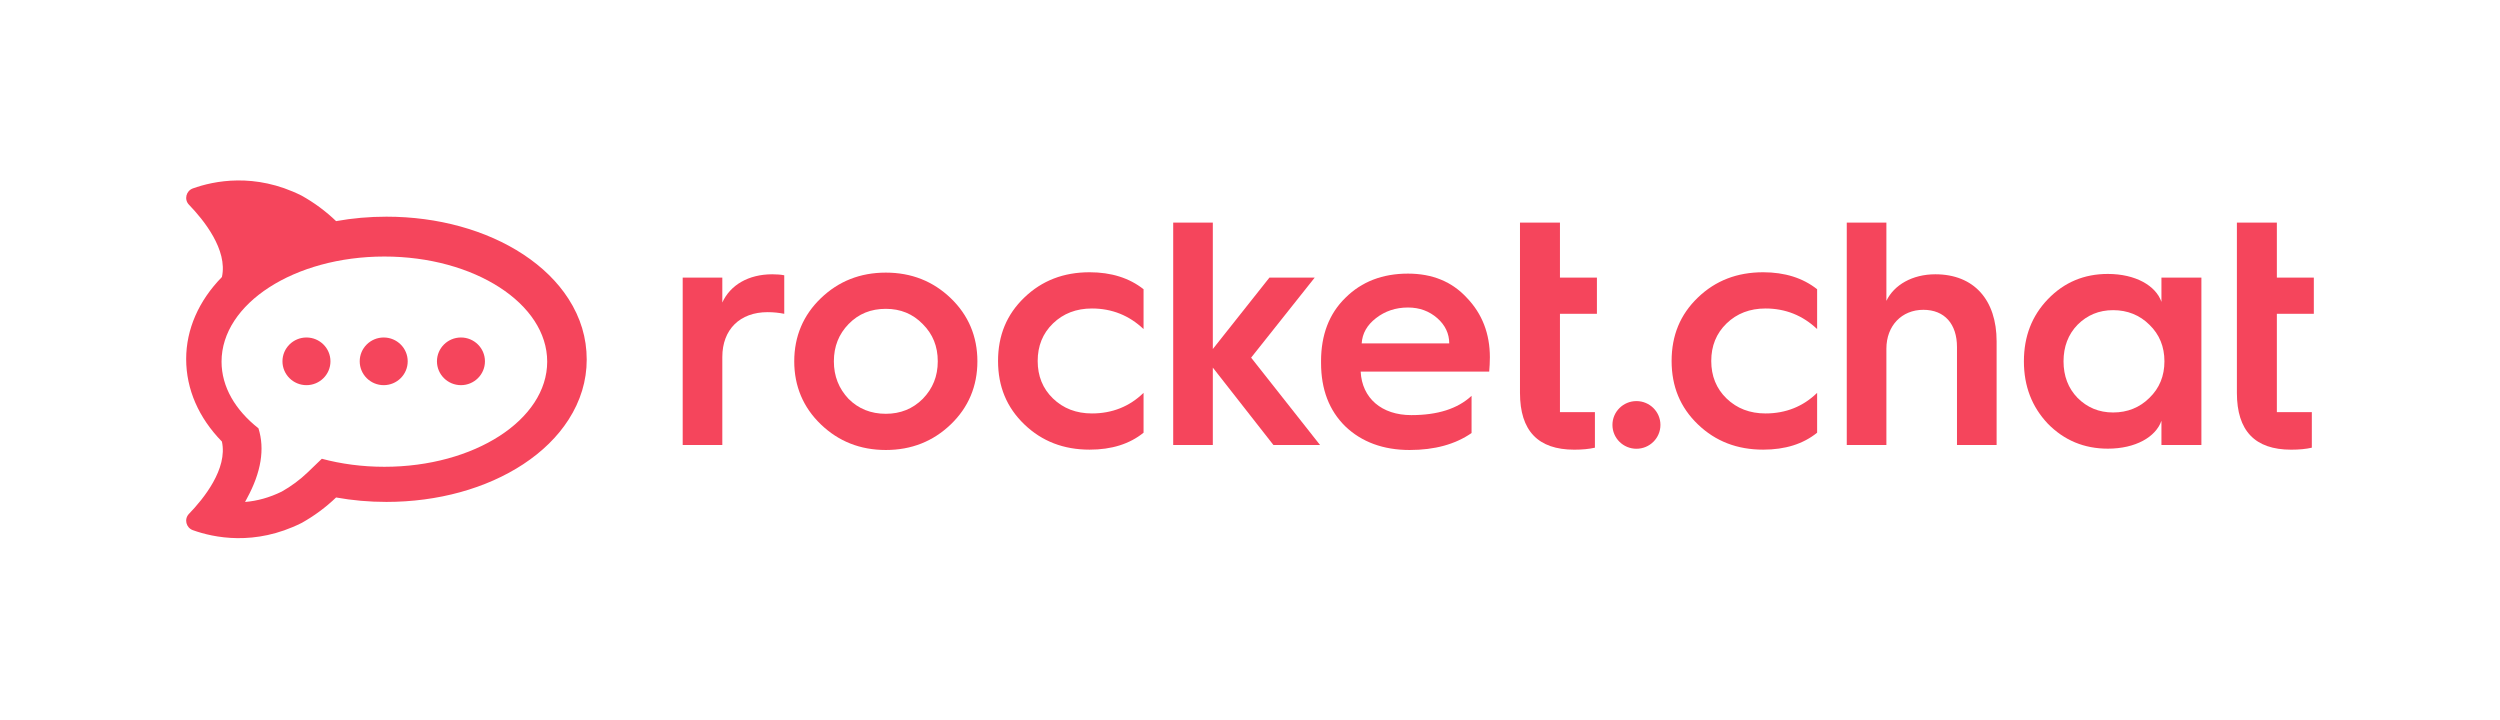
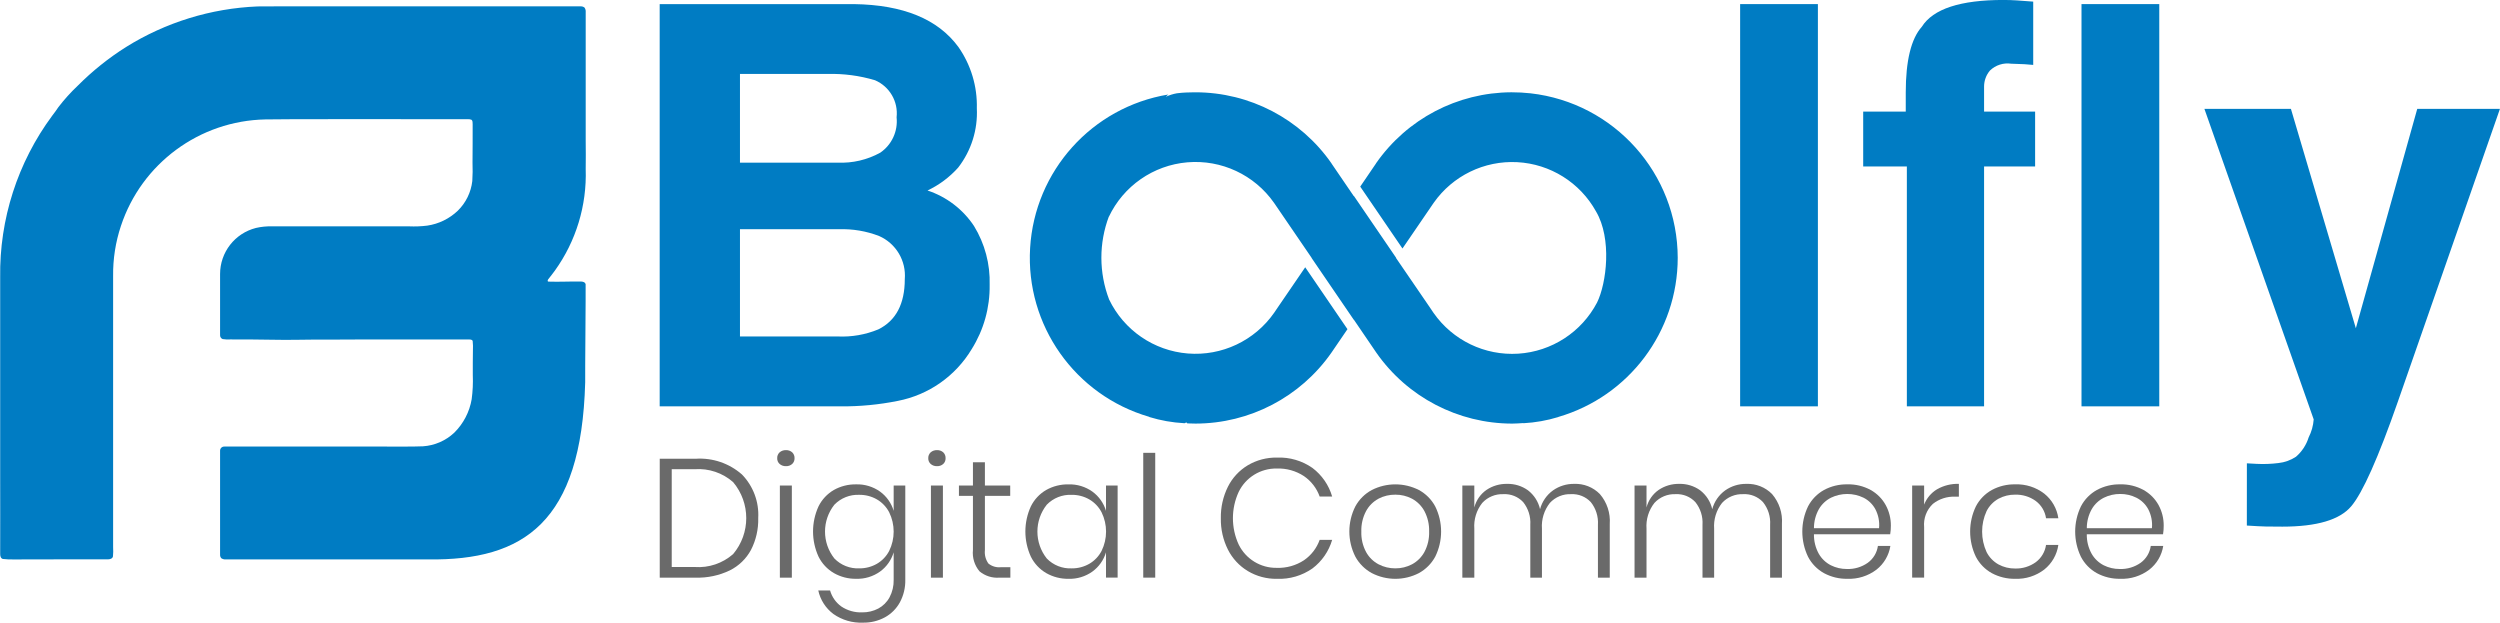
- <svg xmlns="http://www.w3.org/2000/svg" width="768" height="221" viewBox="0 0 768 221" fill="none">
-   <path d="M687.178 68.376H699.452V85.281H710.808V96.402H699.452V126.607H710.193V137.528C708.453 137.935 706.305 138.141 703.849 138.141C692.7 138.141 687.174 132.326 687.174 120.692V68.376H687.178Z" fill="#F5455C" />
-   <path d="M663.995 92.73V85.281H676.268V136.708H663.995V129.259C662.255 134.259 656.017 137.83 647.526 137.83C640.265 137.83 634.123 135.28 629.111 130.179C624.2 124.973 621.744 118.65 621.744 110.994C621.744 103.339 624.2 97.016 629.111 91.911C634.123 86.705 640.26 84.154 647.526 84.154C656.013 84.159 662.255 87.731 663.995 92.73ZM660.309 122.221C663.38 119.263 664.913 115.486 664.913 110.999C664.913 106.512 663.38 102.735 660.309 99.772C657.344 96.814 653.557 95.281 649.16 95.281C644.763 95.281 641.183 96.81 638.213 99.772C635.349 102.73 633.917 106.507 633.917 110.999C633.917 115.491 635.349 119.263 638.213 122.221C641.178 125.179 644.758 126.713 649.16 126.713C653.562 126.713 657.344 125.179 660.309 122.221Z" fill="#F5455C" />
-   <path d="M209.724 136.708V85.281H221.896V92.932C224.352 87.524 229.979 84.26 237.24 84.26C238.672 84.26 239.903 84.361 240.922 84.567V96.402C239.388 96.096 237.649 95.894 235.808 95.894C227.317 95.894 221.896 101.201 221.896 109.671V136.713H209.724V136.708Z" fill="#F5455C" />
-   <path d="M243.992 110.995C243.992 103.339 246.755 96.81 252.176 91.604C257.597 86.398 264.248 83.747 272.124 83.747C280 83.747 286.651 86.398 292.072 91.604C297.493 96.81 300.256 103.339 300.256 110.995C300.256 118.645 297.493 125.179 292.072 130.38C286.651 135.586 280 138.237 272.124 138.237C264.248 138.237 257.597 135.586 252.176 130.38C246.755 125.179 243.992 118.645 243.992 110.995ZM283.479 122.524C286.55 119.36 288.083 115.582 288.083 110.995C288.083 106.402 286.55 102.625 283.479 99.566C280.409 96.402 276.627 94.873 272.124 94.873C267.52 94.873 263.738 96.402 260.667 99.566C257.702 102.629 256.165 106.402 256.165 110.995C256.165 115.587 257.698 119.36 260.667 122.524C263.738 125.587 267.52 127.116 272.124 127.116C276.627 127.116 280.409 125.587 283.479 122.524Z" fill="#F5455C" />
-   <path d="M351.3 88.852V101.095C346.903 96.91 341.583 94.768 335.446 94.768C330.641 94.768 326.647 96.297 323.48 99.36C320.309 102.423 318.776 106.301 318.776 110.889C318.776 115.481 320.309 119.359 323.48 122.418C326.652 125.481 330.641 127.01 335.446 127.01C341.689 127.01 347.004 124.868 351.3 120.683V132.926C347.004 136.397 341.482 138.132 334.73 138.132C326.753 138.132 320.102 135.582 314.682 130.376C309.261 125.17 306.599 118.741 306.599 110.884C306.599 103.027 309.256 96.599 314.682 91.393C320.102 86.187 326.753 83.637 334.73 83.637C341.377 83.646 346.903 85.381 351.3 88.852Z" fill="#F5455C" />
-   <path d="M360.407 136.708V68.376H372.58V107.217L389.971 85.276H403.883L384.344 109.868L405.517 136.703H391.197L372.58 112.927V136.703H360.407V136.708Z" fill="#F5455C" />
-   <path d="M405.824 110.994C405.824 102.931 408.28 96.402 413.292 91.503C418.304 86.503 424.749 84.054 432.524 84.054C439.992 84.054 446.028 86.503 450.631 91.503C455.336 96.402 457.691 102.524 457.691 109.767C457.691 111.297 457.59 112.83 457.484 114.154H417.997C418.405 122.317 424.441 127.523 433.548 127.523C441.63 127.523 447.767 125.586 452.063 121.603V133.031C447.051 136.502 440.708 138.237 433.038 138.237C424.955 138.237 418.309 135.788 413.297 130.994C408.284 126.095 405.829 119.566 405.829 111.503V110.994H405.824ZM445.206 105.486C445.206 102.528 443.98 99.873 441.525 97.73C439.069 95.587 436.104 94.466 432.524 94.466C428.737 94.466 425.465 95.587 422.706 97.73C419.943 99.873 418.511 102.423 418.309 105.486H445.206Z" fill="#F5455C" />
-   <path d="M466.944 68.376H479.218V85.281H490.573V96.402H479.218V126.607H489.958V137.528C488.218 137.935 486.07 138.141 483.615 138.141C472.466 138.141 466.939 132.326 466.939 120.692V68.376H466.944Z" fill="#F5455C" />
-   <path d="M502.713 123.215C498.642 123.215 495.342 126.493 495.342 130.536C495.342 134.579 498.642 137.857 502.713 137.857C506.785 137.857 510.085 134.579 510.085 130.536C510.085 126.493 506.785 123.215 502.713 123.215Z" fill="#F5455C" />
-   <path d="M558.22 88.852V101.095C553.823 96.91 548.503 94.768 542.366 94.768C537.561 94.768 533.567 96.297 530.4 99.36C527.229 102.423 525.696 106.301 525.696 110.889C525.696 115.481 527.229 119.359 530.4 122.418C533.572 125.481 537.561 127.01 542.366 127.01C548.604 127.01 553.924 124.868 558.22 120.683V132.926C553.924 136.397 548.402 138.132 541.65 138.132C533.673 138.132 527.022 135.582 521.601 130.376C516.181 125.17 513.519 118.741 513.519 110.884C513.519 103.027 516.176 96.599 521.601 91.393C527.022 86.187 533.673 83.637 541.65 83.637C548.297 83.646 553.823 85.381 558.22 88.852Z" fill="#F5455C" />
-   <path d="M567.326 136.708V68.376H579.499V92.423C581.853 87.524 587.476 84.26 594.535 84.26C606.4 84.26 613.359 92.117 613.359 104.873V136.708H601.186V106.603C601.186 99.561 597.399 95.175 590.854 95.175C584.203 95.175 579.499 100.074 579.499 107.112V136.703H567.326V136.708Z" fill="#F5455C" />
-   <path d="M174.643 91.805C171.307 86.618 166.629 82.025 160.75 78.152C149.39 70.68 134.463 66.564 118.72 66.564C113.46 66.564 108.277 67.021 103.247 67.928C100.126 64.92 96.477 62.214 92.612 60.075C78.273 52.919 65.632 55.589 59.248 57.882C57.15 58.638 56.503 61.298 58.054 62.896C62.557 67.548 70.007 76.742 68.175 85.102C61.051 92.382 57.191 101.155 57.191 110.289C57.191 119.598 61.051 128.37 68.171 135.646C70.002 144.006 62.553 153.205 58.05 157.857C56.503 159.455 57.145 162.11 59.243 162.866C65.628 165.164 78.264 167.834 92.607 160.677C96.472 158.539 100.121 155.833 103.242 152.825C108.273 153.731 113.455 154.189 118.715 154.189C134.463 154.189 149.39 150.078 160.745 142.605C166.625 138.732 171.302 134.144 174.639 128.952C178.357 123.174 180.239 116.951 180.239 110.468C180.243 103.801 178.357 97.588 174.643 91.805ZM118.077 143.397C111.27 143.397 104.78 142.518 98.864 140.93L94.54 145.092C92.19 147.353 89.436 149.4 86.562 151.012C82.757 152.875 78.998 153.896 75.28 154.203C75.492 153.823 75.684 153.438 75.891 153.054C80.224 145.087 81.394 137.926 79.397 131.575C72.311 126.003 68.06 118.87 68.06 111.1C68.06 93.266 90.455 78.807 118.077 78.807C145.699 78.807 168.098 93.266 168.098 111.1C168.094 128.943 145.699 143.397 118.077 143.397Z" fill="#F5455C" />
-   <path d="M94.145 103.678C90.074 103.678 86.773 106.956 86.773 110.999C86.773 115.042 90.074 118.32 94.145 118.32C98.216 118.32 101.516 115.042 101.516 110.999C101.516 106.956 98.216 103.678 94.145 103.678Z" fill="#F5455C" />
-   <path d="M117.875 103.678C113.804 103.678 110.504 106.956 110.504 110.999C110.504 115.042 113.804 118.32 117.875 118.32C121.947 118.32 125.247 115.042 125.247 110.999C125.247 106.956 121.947 103.678 117.875 103.678Z" fill="#F5455C" />
-   <path d="M141.605 103.678C137.534 103.678 134.233 106.956 134.233 110.999C134.233 115.042 137.534 118.32 141.605 118.32C145.676 118.32 148.976 115.042 148.976 110.999C148.976 106.956 145.672 103.678 141.605 103.678Z" fill="#F5455C" />
+ <svg xmlns="http://www.w3.org/2000/svg" width="206.573" height="51.45" viewBox="0 0 206.573 51.45">
+   <g id="boolfly-blue-logo" transform="translate(-2645.789 -1084.103)">
+     <g id="Group_453" data-name="Group 453" transform="translate(2645.789 1084.625)">
+       <path id="Path_39" data-name="Path 39" d="M2667.073,1084.676c1.428-.022,2.856,0,4.284-.007q11.2,0,22.41,0a.469.469,0,0,1,.318.1.541.541,0,0,1,.1.37q0,5.318,0,10.636c0,.781.021,1.563,0,2.344a13.6,13.6,0,0,1-2.55,8.391c-.167.247-.369.469-.545.71-.046.054-.091.195.026.194.883.03,1.768-.021,2.652-.009.162,0,.37.043.411.228.017.616-.051,7.5-.036,8.1-.308,11.588-5.1,14.739-12.97,14.635q-8.371-.007-16.741,0a.57.57,0,0,1-.358-.1.416.416,0,0,1-.1-.3c.008-2.854,0-5.708,0-8.563a.34.34,0,0,1,.352-.362h13.085c1.109-.011,2.219.024,3.328-.021a4.176,4.176,0,0,0,2.582-1.121,5.086,5.086,0,0,0,1.442-2.767,11.513,11.513,0,0,0,.093-2c.009-.672-.012-1.344.01-2.016a4.761,4.761,0,0,0-.02-.794c-.045-.145-.225-.123-.344-.131-3.908.009-7.817-.014-11.725.014-1.532-.017-3.062.048-4.593.008-1.123-.027-2.246-.02-3.369-.024a2.775,2.775,0,0,1-.633-.03.341.341,0,0,1-.208-.352c0-1.672.007-3.345,0-5.017a3.927,3.927,0,0,1,2.963-3.812,5.224,5.224,0,0,1,1.314-.133c3.781.006,7.561,0,11.342,0a8.968,8.968,0,0,0,1.5-.06,4.63,4.63,0,0,0,2.531-1.239,4.081,4.081,0,0,0,1.191-2.445,14.97,14.97,0,0,0,.018-1.528c.016-1.054.006-2.109.011-3.164-.012-.121.016-.276-.088-.366a.652.652,0,0,0-.3-.052c-4.727,0-15.886-.017-16.738.019a12.843,12.843,0,0,0-11.937,8.8,12.6,12.6,0,0,0-.645,4.14q-.008,11.2,0,22.409a4.731,4.731,0,0,1-.013.758c-.041.2-.267.244-.438.244-2.58.006-5.162-.008-7.742.008a6.6,6.6,0,0,1-.917-.04c-.184-.046-.226-.258-.222-.421.009-2.164,0-4.328,0-6.492-.008-5.453.009-10.9,0-16.357a21.922,21.922,0,0,1,4.3-13.358c.172-.23.349-.456.506-.7a14.656,14.656,0,0,1,1.6-1.774,22.769,22.769,0,0,1,3.994-3.2A22.26,22.26,0,0,1,2667.073,1084.676Z" transform="translate(-2645.789 -1084.666)" fill="#007cc3" />
+     </g>
+     <g id="Group_454" data-name="Group 454" transform="translate(2700.303 1121.297)">
+       <path id="Path_40" data-name="Path 40" d="M2712.165,1131.467a4.023,4.023,0,0,1-1.764,1.7,6.117,6.117,0,0,1-2.807.593h-2.969v-9.825h2.969a5.267,5.267,0,0,1,3.824,1.3,4.78,4.78,0,0,1,1.345,3.6A5.457,5.457,0,0,1,2712.165,1131.467Zm-1.478.348a4.617,4.617,0,0,0,0-5.951,4.337,4.337,0,0,0-3.163-1.065h-1.909v8.082h1.909A4.336,4.336,0,0,0,2710.687,1131.815Z" transform="translate(-2704.625 -1123.223)" fill="#6a6a6a" />
+       <path id="Path_41" data-name="Path 41" d="M2715.3,1123.348a.759.759,0,0,1,.523-.181.732.732,0,0,1,.515.181.636.636,0,0,1,.195.488.614.614,0,0,1-.195.474.725.725,0,0,1-.515.182.751.751,0,0,1-.523-.182.6.6,0,0,1-.2-.474A.624.624,0,0,1,2715.3,1123.348Zm1.01,2.745v7.61h-.99v-7.61Z" transform="translate(-2705.394 -1123.167)" fill="#6a6a6a" />
+       <path id="Path_42" data-name="Path 42" d="M2723.836,1126.819a3.038,3.038,0,0,1,1.122,1.589v-2.091h.961v7.79a3.759,3.759,0,0,1-.447,1.86,3.127,3.127,0,0,1-1.241,1.241,3.674,3.674,0,0,1-1.811.438,3.96,3.96,0,0,1-2.445-.717,3.305,3.305,0,0,1-1.247-1.944h.975a2.451,2.451,0,0,0,.927,1.323,2.891,2.891,0,0,0,1.736.488,2.778,2.778,0,0,0,1.317-.313,2.28,2.28,0,0,0,.933-.927,2.935,2.935,0,0,0,.342-1.45v-2.272a3.031,3.031,0,0,1-1.122,1.589,3.231,3.231,0,0,1-1.972.6,3.6,3.6,0,0,1-1.846-.473,3.234,3.234,0,0,1-1.269-1.359,4.984,4.984,0,0,1,0-4.153,3.217,3.217,0,0,1,1.261-1.352,3.641,3.641,0,0,1,1.854-.467A3.243,3.243,0,0,1,2723.836,1126.819Zm-3.777,1.08a3.579,3.579,0,0,0,0,4.445,2.7,2.7,0,0,0,2.056.816,2.844,2.844,0,0,0,1.456-.377,2.64,2.64,0,0,0,1.017-1.065,3.624,3.624,0,0,0,0-3.191,2.642,2.642,0,0,0-1.017-1.066,2.844,2.844,0,0,0-1.456-.377A2.7,2.7,0,0,0,2720.059,1127.9Z" transform="translate(-2705.629 -1123.391)" fill="#6a6a6a" />
+       <path id="Path_43" data-name="Path 43" d="M2728.772,1123.348a.759.759,0,0,1,.522-.181.733.733,0,0,1,.515.181.637.637,0,0,1,.194.488.616.616,0,0,1-.194.474.725.725,0,0,1-.515.182.75.75,0,0,1-.522-.182.606.606,0,0,1-.2-.474A.626.626,0,0,1,2728.772,1123.348Zm1.01,2.745v7.61h-.99v-7.61Z" transform="translate(-2706.384 -1123.167)" fill="#6a6a6a" />
+       <path id="Path_44" data-name="Path 44" d="M2735.557,1132.919v.864h-.906a2.29,2.29,0,0,1-1.644-.523,2.372,2.372,0,0,1-.543-1.762v-4.473h-1.157v-.851h1.157v-1.923h.989v1.923h2.091v.851h-2.091v4.488a1.6,1.6,0,0,0,.293,1.107,1.418,1.418,0,0,0,1.032.3Z" transform="translate(-2706.585 -1123.246)" fill="#6a6a6a" />
+       <path id="Path_45" data-name="Path 45" d="M2742.771,1126.819a3.04,3.04,0,0,1,1.123,1.589v-2.091h.961v7.609h-.961v-2.091a3.033,3.033,0,0,1-1.123,1.589,3.228,3.228,0,0,1-1.971.6,3.6,3.6,0,0,1-1.846-.473,3.227,3.227,0,0,1-1.269-1.359,4.984,4.984,0,0,1,0-4.153,3.21,3.21,0,0,1,1.261-1.352,3.639,3.639,0,0,1,1.854-.467A3.241,3.241,0,0,1,2742.771,1126.819ZM2739,1127.9a3.579,3.579,0,0,0,0,4.445,2.7,2.7,0,0,0,2.055.816,2.847,2.847,0,0,0,1.457-.377,2.646,2.646,0,0,0,1.017-1.065,3.624,3.624,0,0,0,0-3.191,2.648,2.648,0,0,0-1.017-1.066,2.847,2.847,0,0,0-1.457-.377A2.7,2.7,0,0,0,2739,1127.9Z" transform="translate(-2707.02 -1123.391)" fill="#6a6a6a" />
+       <path id="Path_46" data-name="Path 46" d="M2748.735,1123.408v10.312h-.99v-10.312Z" transform="translate(-2707.793 -1123.185)" fill="#6a6a6a" />
+       <path id="Path_47" data-name="Path 47" d="M2762.231,1124.686a4.55,4.55,0,0,1,1.631,2.363h-1.032a3.46,3.46,0,0,0-1.3-1.687,3.849,3.849,0,0,0-2.244-.627,3.435,3.435,0,0,0-3.149,1.937,5.2,5.2,0,0,0,0,4.341,3.442,3.442,0,0,0,3.149,1.93,3.849,3.849,0,0,0,2.244-.626,3.453,3.453,0,0,0,1.3-1.686h1.032a4.556,4.556,0,0,1-1.631,2.362,4.783,4.783,0,0,1-2.927.857,4.559,4.559,0,0,1-2.41-.641,4.369,4.369,0,0,1-1.646-1.777,5.56,5.56,0,0,1-.584-2.585,5.632,5.632,0,0,1,.584-2.605,4.316,4.316,0,0,1,1.646-1.776,4.588,4.588,0,0,1,2.41-.635A4.783,4.783,0,0,1,2762.231,1124.686Z" transform="translate(-2708.301 -1123.216)" fill="#6a6a6a" />
+       <path id="Path_48" data-name="Path 48" d="M2771.874,1126.687a3.343,3.343,0,0,1,1.345,1.352,4.683,4.683,0,0,1,0,4.16,3.4,3.4,0,0,1-1.345,1.352,4.242,4.242,0,0,1-3.895,0,3.407,3.407,0,0,1-1.359-1.359,4.6,4.6,0,0,1,0-4.153,3.37,3.37,0,0,1,1.359-1.352,4.293,4.293,0,0,1,3.895,0Zm-3.337.717a2.513,2.513,0,0,0-1.031,1.025,3.39,3.39,0,0,0-.391,1.694,3.345,3.345,0,0,0,.391,1.685,2.511,2.511,0,0,0,1.031,1.017,2.956,2.956,0,0,0,1.393.335,2.9,2.9,0,0,0,1.373-.335,2.538,2.538,0,0,0,1.024-1.017,3.361,3.361,0,0,0,.39-1.685,3.405,3.405,0,0,0-.39-1.694,2.54,2.54,0,0,0-1.024-1.025,2.909,2.909,0,0,0-1.373-.333A2.966,2.966,0,0,0,2768.536,1127.4Z" transform="translate(-2709.143 -1123.391)" fill="#6a6a6a" />
+       <path id="Path_49" data-name="Path 49" d="M2787.566,1127.018a3.423,3.423,0,0,1,.816,2.474v4.432h-.977v-4.362a2.72,2.72,0,0,0-.591-1.882,2.081,2.081,0,0,0-1.624-.654,2.251,2.251,0,0,0-1.756.724,3.088,3.088,0,0,0-.655,2.133v4.041h-.962v-4.362a2.72,2.72,0,0,0-.591-1.882,2.082,2.082,0,0,0-1.624-.654,2.251,2.251,0,0,0-1.756.724,3.083,3.083,0,0,0-.655,2.133v4.041h-.99v-7.609h.99v1.812a2.527,2.527,0,0,1,1.011-1.456,2.946,2.946,0,0,1,1.692-.495,2.844,2.844,0,0,1,1.728.53,2.732,2.732,0,0,1,1,1.56,2.814,2.814,0,0,1,1.074-1.554,2.97,2.97,0,0,1,1.742-.536A2.825,2.825,0,0,1,2787.566,1127.018Z" transform="translate(-2709.883 -1123.388)" fill="#6a6a6a" />
+       <path id="Path_50" data-name="Path 50" d="M2802.922,1127.018a3.423,3.423,0,0,1,.815,2.474v4.432h-.976v-4.362a2.715,2.715,0,0,0-.592-1.882,2.078,2.078,0,0,0-1.624-.654,2.252,2.252,0,0,0-1.756.724,3.092,3.092,0,0,0-.654,2.133v4.041h-.962v-4.362a2.715,2.715,0,0,0-.592-1.882,2.079,2.079,0,0,0-1.624-.654,2.252,2.252,0,0,0-1.756.724,3.087,3.087,0,0,0-.654,2.133v4.041h-.989v-7.609h.989v1.812a2.527,2.527,0,0,1,1.011-1.456,2.943,2.943,0,0,1,1.692-.495,2.844,2.844,0,0,1,1.728.53,2.737,2.737,0,0,1,1,1.56,2.814,2.814,0,0,1,1.074-1.554,2.969,2.969,0,0,1,1.741-.536A2.825,2.825,0,0,1,2802.922,1127.018Z" transform="translate(-2711.011 -1123.388)" fill="#6a6a6a" />
+       <path id="Path_51" data-name="Path 51" d="M2811.93,1132.7a2.069,2.069,0,0,0,.837-1.394h1.031a3.1,3.1,0,0,1-1.156,1.965,3.736,3.736,0,0,1-2.4.752,3.917,3.917,0,0,1-1.93-.467,3.276,3.276,0,0,1-1.317-1.352,4.812,4.812,0,0,1,0-4.167,3.286,3.286,0,0,1,1.317-1.352,3.917,3.917,0,0,1,1.93-.467,3.817,3.817,0,0,1,1.93.467,3.178,3.178,0,0,1,1.24,1.247,3.5,3.5,0,0,1,.426,1.7,4.2,4.2,0,0,1-.056.712h-6.3a3.214,3.214,0,0,0,.4,1.609,2.412,2.412,0,0,0,1,.954,2.929,2.929,0,0,0,1.325.306A2.822,2.822,0,0,0,2811.93,1132.7Zm-3.037-5.378a2.41,2.41,0,0,0-1,.94,3.2,3.2,0,0,0-.411,1.582h5.38a2.81,2.81,0,0,0-.307-1.575,2.272,2.272,0,0,0-.976-.947,3.09,3.09,0,0,0-2.689,0Z" transform="translate(-2712.111 -1123.391)" fill="#6a6a6a" />
+       <path id="Path_52" data-name="Path 52" d="M2818.376,1126.621a3.419,3.419,0,0,1,1.8-.446v1.059h-.321a2.783,2.783,0,0,0-1.825.593,2.353,2.353,0,0,0-.724,1.929v4.167h-.99v-7.609h.99v1.576A2.556,2.556,0,0,1,2818.376,1126.621Z" transform="translate(-2712.83 -1123.388)" fill="#6a6a6a" />
+       <path id="Path_53" data-name="Path 53" d="M2827.613,1126.986a3.182,3.182,0,0,1,1.163,2.035h-1.017a2.166,2.166,0,0,0-.85-1.428,2.774,2.774,0,0,0-1.714-.523,2.823,2.823,0,0,0-1.359.333,2.431,2.431,0,0,0-.99,1.025,4.07,4.07,0,0,0,0,3.387,2.434,2.434,0,0,0,.99,1.024,2.814,2.814,0,0,0,1.359.334,2.78,2.78,0,0,0,1.714-.522,2.167,2.167,0,0,0,.85-1.429h1.017a3.175,3.175,0,0,1-1.163,2.035,3.717,3.717,0,0,1-2.405.766,3.914,3.914,0,0,1-1.929-.467,3.263,3.263,0,0,1-1.317-1.352,4.812,4.812,0,0,1,0-4.167,3.273,3.273,0,0,1,1.317-1.352,3.914,3.914,0,0,1,1.929-.467A3.722,3.722,0,0,1,2827.613,1126.986Z" transform="translate(-2713.21 -1123.391)" fill="#6a6a6a" />
+       <path id="Path_54" data-name="Path 54" d="M2836.264,1132.7a2.067,2.067,0,0,0,.836-1.394h1.031a3.1,3.1,0,0,1-1.157,1.965,3.733,3.733,0,0,1-2.4.752,3.916,3.916,0,0,1-1.929-.467,3.264,3.264,0,0,1-1.316-1.352,4.812,4.812,0,0,1,0-4.167,3.274,3.274,0,0,1,1.316-1.352,3.916,3.916,0,0,1,1.929-.467,3.818,3.818,0,0,1,1.931.467,3.179,3.179,0,0,1,1.24,1.247,3.5,3.5,0,0,1,.424,1.7,4.207,4.207,0,0,1-.055.712h-6.3a3.2,3.2,0,0,0,.4,1.609,2.413,2.413,0,0,0,1,.954,2.928,2.928,0,0,0,1.325.306A2.819,2.819,0,0,0,2836.264,1132.7Zm-3.037-5.378a2.4,2.4,0,0,0-1,.94,3.182,3.182,0,0,0-.411,1.582h5.379a2.808,2.808,0,0,0-.306-1.575,2.278,2.278,0,0,0-.977-.947,2.939,2.939,0,0,0-1.338-.308A2.97,2.97,0,0,0,2833.227,1127.322Z" transform="translate(-2713.898 -1123.391)" fill="#6a6a6a" />
+     </g>
+     <path id="Path_55" data-name="Path 55" d="M2729.3,1088.008a8.455,8.455,0,0,1,1.526,5.075,7.4,7.4,0,0,1-1.54,4.892,7.927,7.927,0,0,1-2.535,1.895,7.4,7.4,0,0,1,3.839,2.931,8.8,8.8,0,0,1,1.295,4.871,9.713,9.713,0,0,1-1.48,5.3,9.154,9.154,0,0,1-6.109,4.284,22.984,22.984,0,0,1-4.7.451h-14.976v-33.237h16.063Q2726.766,1084.558,2729.3,1088.008Zm-18.046,2.233v7.328h8.078a6.675,6.675,0,0,0,3.514-.823,3.138,3.138,0,0,0,1.35-2.92,2.975,2.975,0,0,0-1.784-3.066,12.518,12.518,0,0,0-3.928-.519Zm0,12.83v8.861h8.069a7.84,7.84,0,0,0,3.365-.586q2.185-1.083,2.185-4.149a3.572,3.572,0,0,0-2.117-3.563,8.416,8.416,0,0,0-3.322-.563Z" transform="translate(-4.322 -0.027)" fill="#007cc3" />
+     <path id="Path_56" data-name="Path 56" d="M2807.4,1117.706h-6.425v-33.237h6.425Z" transform="translate(-11.4 -0.027)" fill="#007cc3" />
+     <path id="Path_57" data-name="Path 57" d="M2824.646,1084.137c.33.022.78.057,1.353.1v5.23q-.542-.067-1.815-.1a2.091,2.091,0,0,0-1.76.564,2.046,2.046,0,0,0-.485,1.318v2.075h4.217v4.532h-4.217v19.82h-6.381v-19.82h-3.608v-4.532h3.517v-1.58q0-3.944,1.33-5.434,1.4-2.21,6.742-2.21C2823.946,1084.1,2824.314,1084.115,2824.646,1084.137Z" transform="translate(-12.207 0)" fill="#007cc3" />
+     <path id="Path_58" data-name="Path 58" d="M2837.845,1117.706h-6.426v-33.237h6.426Z" transform="translate(-13.637 -0.027)" fill="#007cc3" />
+     <path id="Path_59" data-name="Path 59" d="M2845.889,1123.1l.812.045a10.244,10.244,0,0,0,1.8-.068,3.251,3.251,0,0,0,1.443-.519,3.483,3.483,0,0,0,1.049-1.6,3.854,3.854,0,0,0,.417-1.488l-9.031-25.661h7.148l5.366,18.13,5.074-18.13h6.833l-8.427,24.172q-2.442,6.991-3.864,8.671t-5.689,1.68q-.858,0-1.376-.011t-1.558-.079Z" transform="translate(-14.442 -0.713)" fill="#007cc3" />
+     <path id="Path_60" data-name="Path 60" d="M2791.164,1106.017a13.708,13.708,0,0,0-12.165-13.6,14.458,14.458,0,0,0-1.578-.085,13.7,13.7,0,0,0-11.181,5.863l-.01.023,0,0,0,0-1.3,1.909,3.49,5.113,2.577-3.77,0,0a7.922,7.922,0,0,1,13.417.71c1.327,2.247.871,5.928.087,7.522a7.923,7.923,0,0,1-13.514.858l-.3-.445,0,0-2.8-4.091.009-.014-3.49-5.112-.01.014-1.835-2.69,0,0,0,0-.01-.023a13.706,13.706,0,0,0-11.234-5.865l-.107,0c-.113,0-.283,0-.479.012l-.091,0h0c-.28.012-.593.032-.859.069a3.734,3.734,0,0,0-.923.293c.07-.063.135-.13.206-.191a13.68,13.68,0,0,0-1.577,26.63l.027.022a12.057,12.057,0,0,0,2.859.506.174.174,0,0,0,.167-.073c.037.028.071.06.109.089.221.01.444.017.669.017a13.709,13.709,0,0,0,11.227-5.854l.019-.027,1.311-1.921-3.491-5.114-2.267,3.316,0,0-.3.443a7.922,7.922,0,0,1-13.638-1.1,9.665,9.665,0,0,1-.012-6.874c0,.017-.009.034-.013.052a7.924,7.924,0,0,1,13.652-1.164l0,0,3.109,4.55-.005.008,3.491,5.114.006-.009,1.84,2.7.018.027a13.709,13.709,0,0,0,11.227,5.854c.306,0,.6-.025.905-.044.012,0,.014.012.028.012a12.044,12.044,0,0,0,2.858-.506l.014-.011A13.706,13.706,0,0,0,2791.164,1106.017Z" transform="translate(-6.746 -0.604)" fill="#007cc3" />
+   </g>
</svg>
